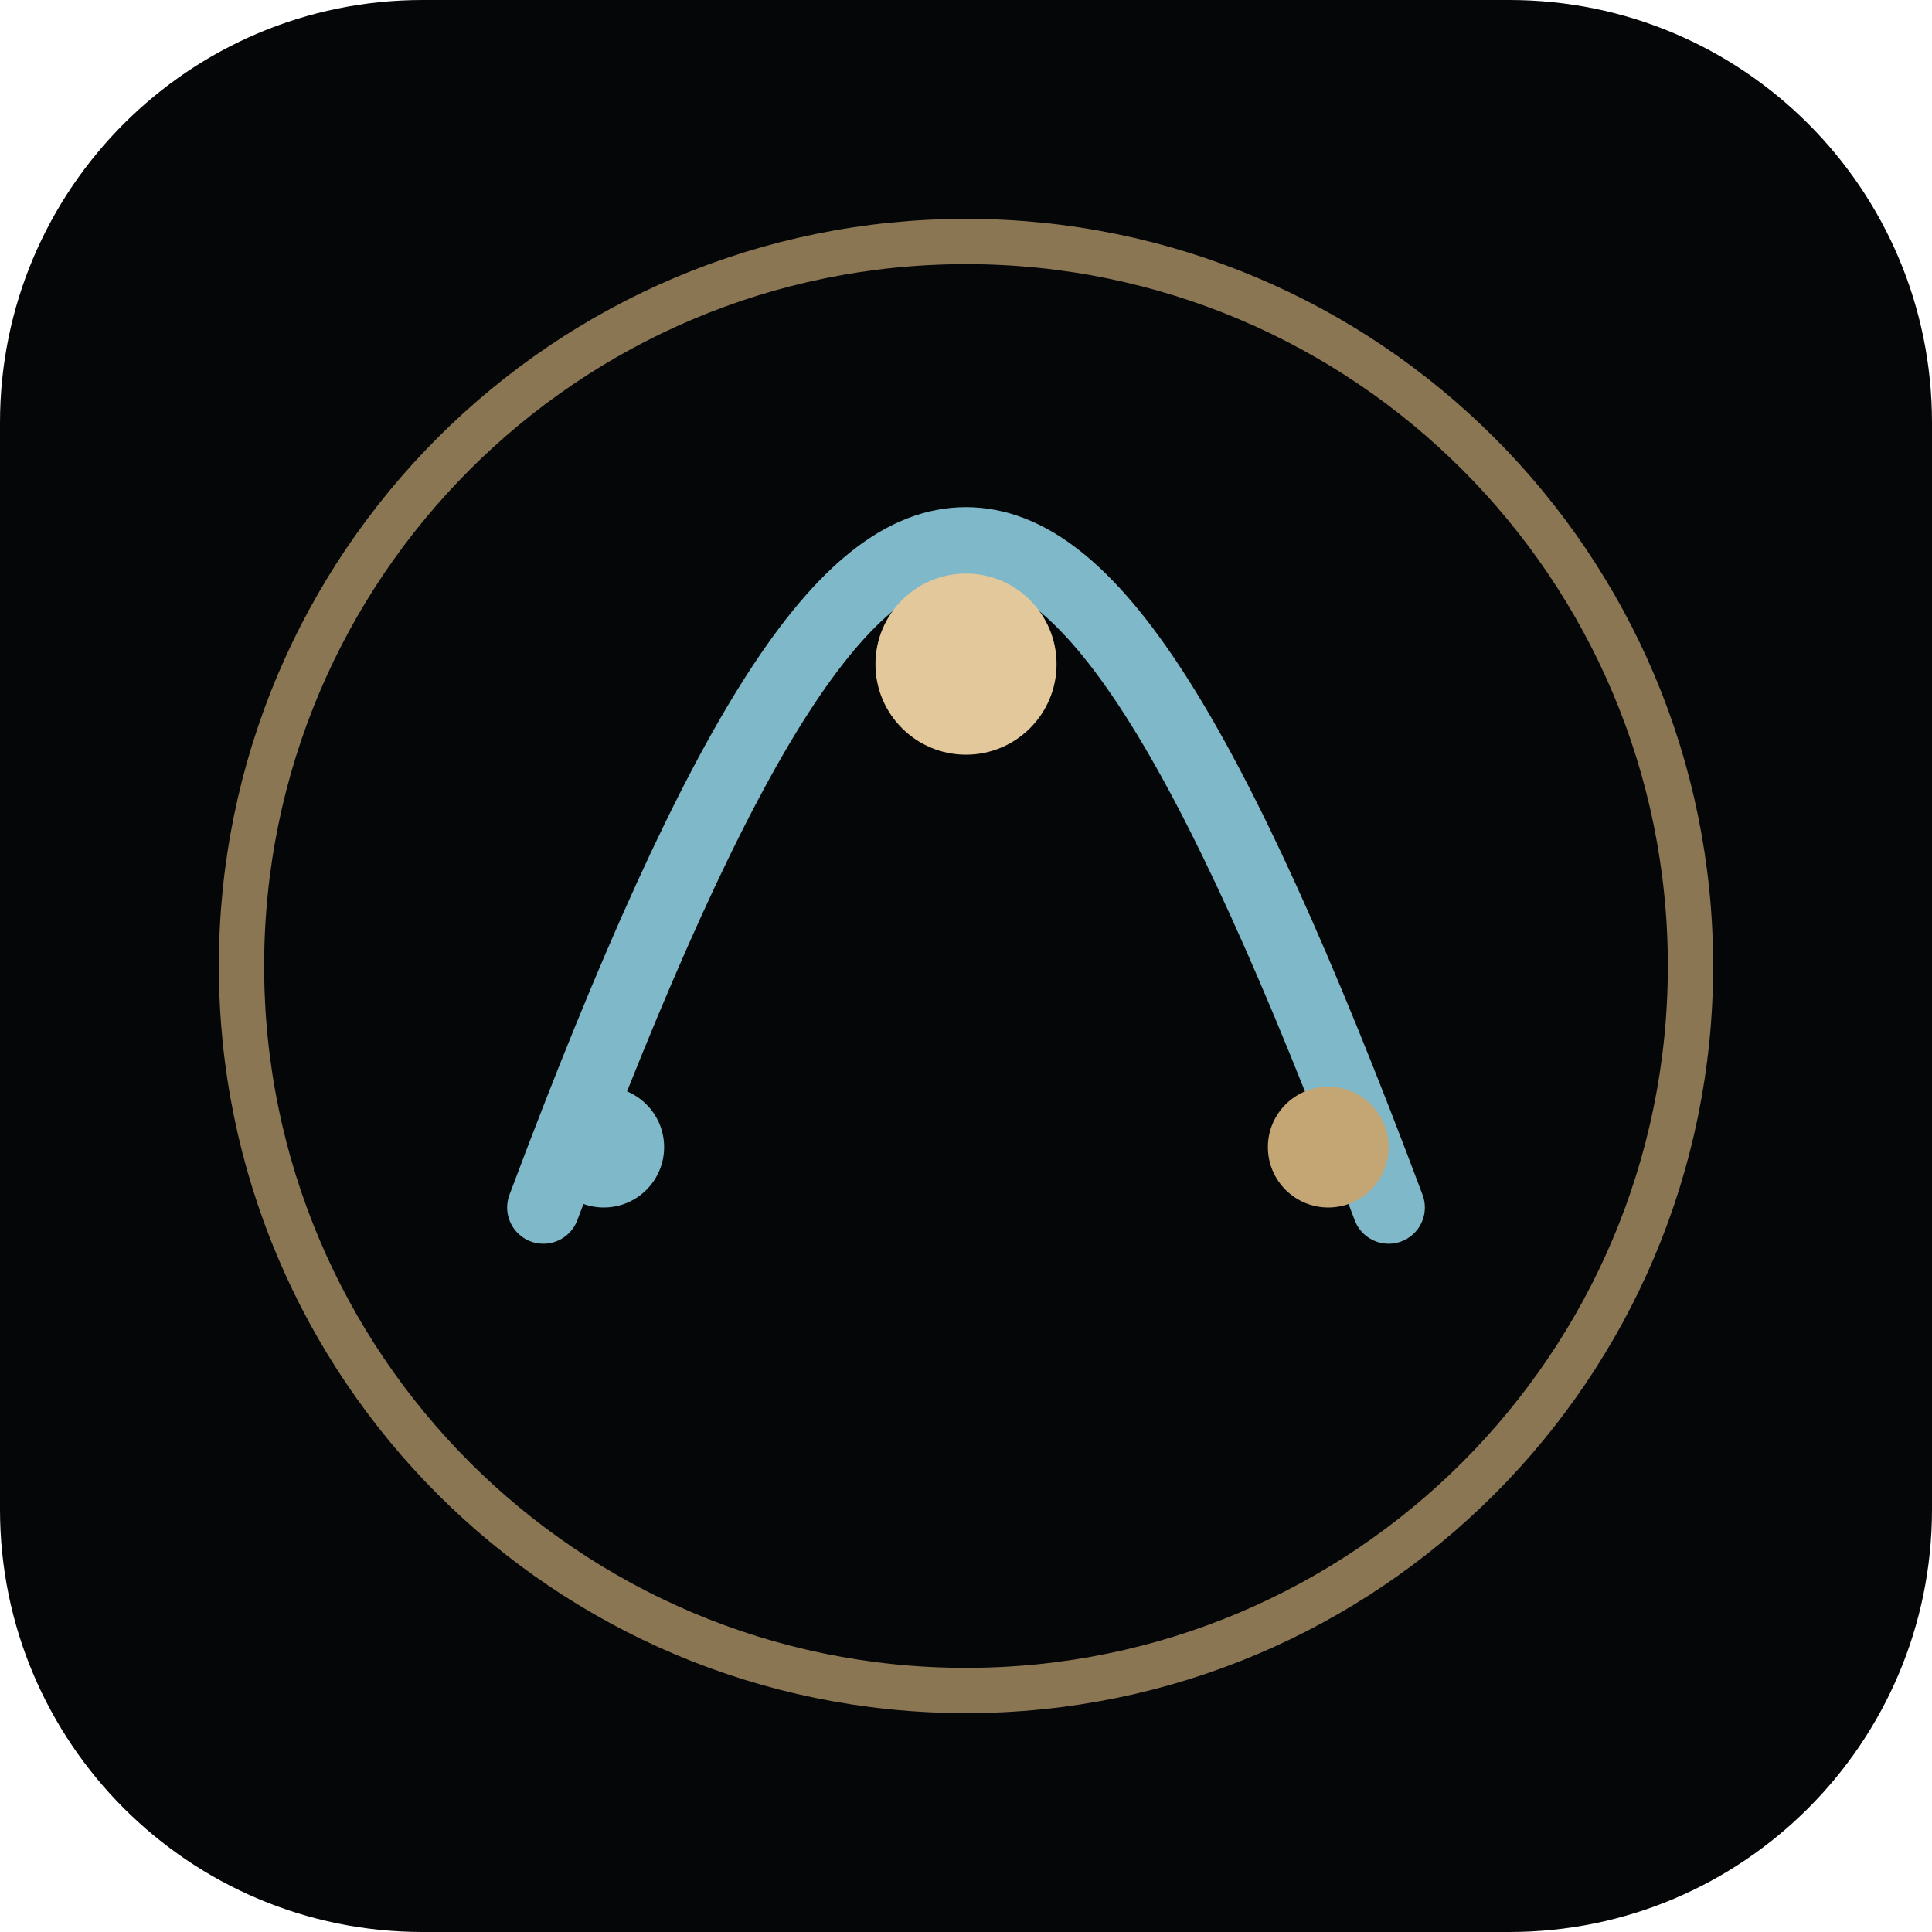
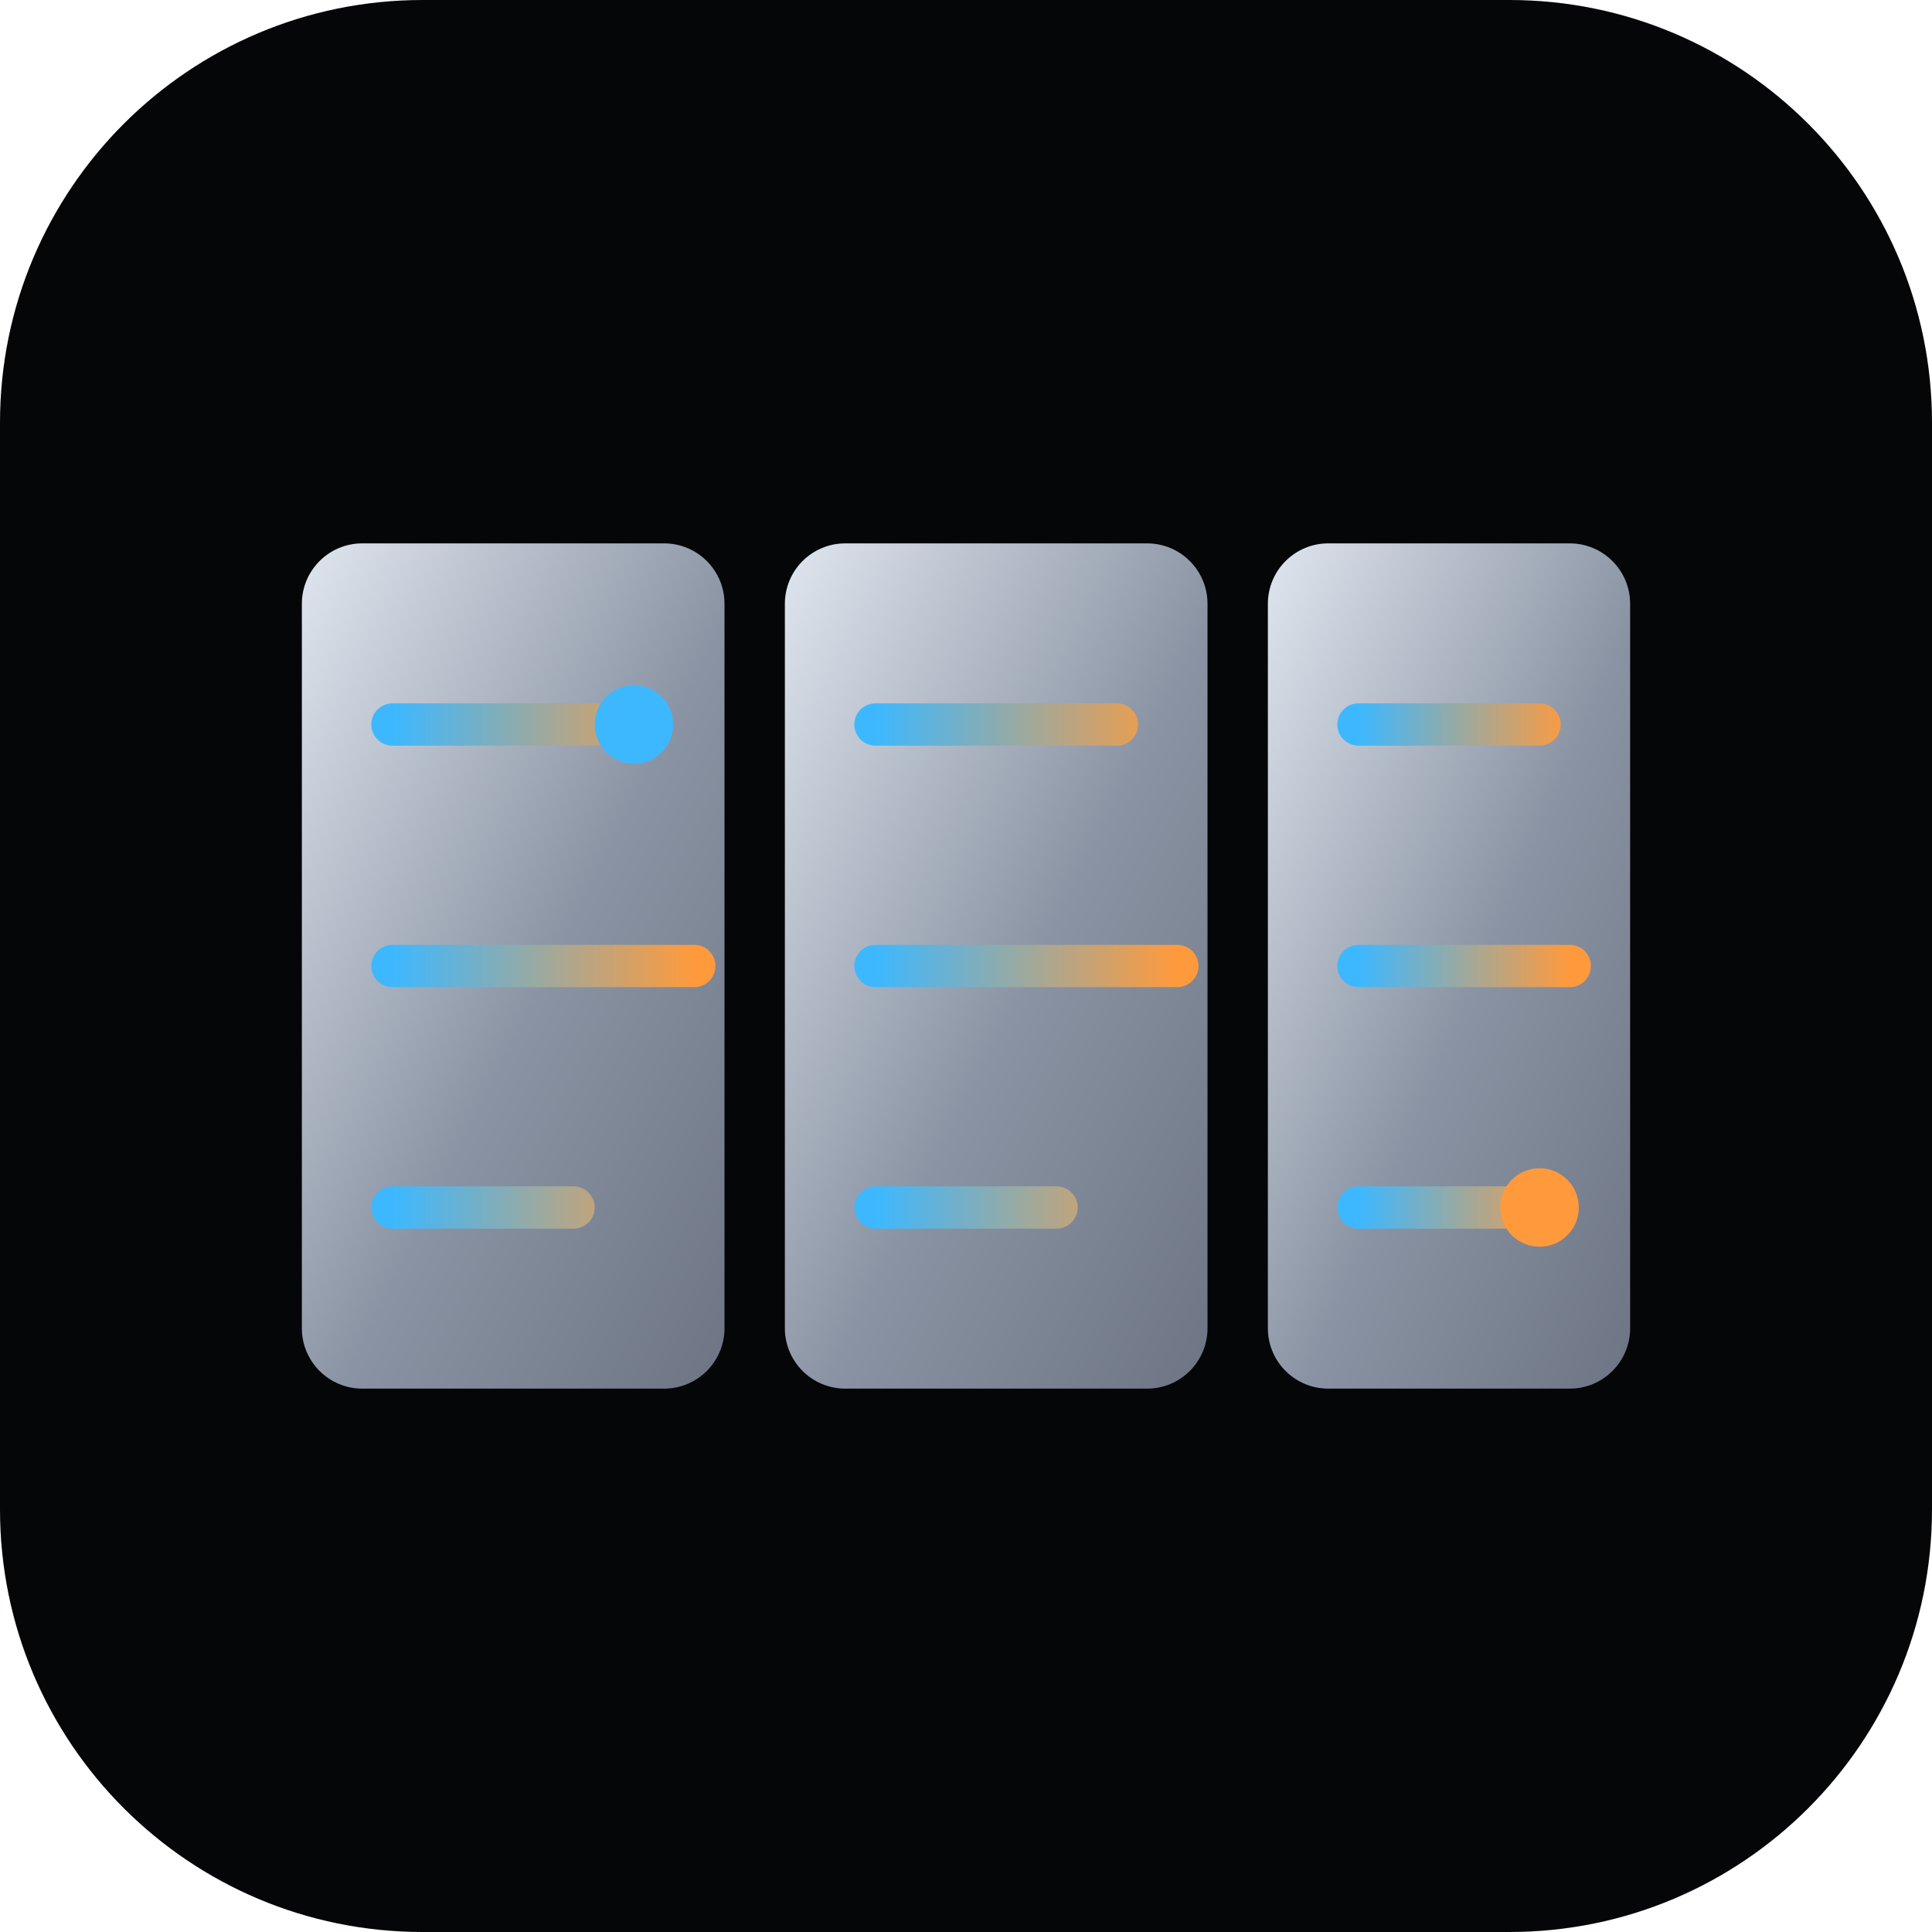
<svg xmlns="http://www.w3.org/2000/svg" viewBox="0 0 64 64" fill="none">
  <rect width="64" height="64" rx="14" fill="#050608" />
-   <circle cx="32" cy="32" r="24" stroke="#c4a574" stroke-width="1.5" opacity="0.7" />
-   <path d="M18 40c6-16 10-22 14-22s8 6 14 22" stroke="#7eb8c9" stroke-width="2.4" stroke-linecap="round" />
-   <circle cx="32" cy="22" r="3" fill="#e2c89a" />
-   <circle cx="20" cy="38" r="2" fill="#7eb8c9" />
-   <circle cx="44" cy="38" r="2" fill="#c4a574" />
+   <defs>
+     <linearGradient id="m" x1="0" y1="0" x2="1" y2="1">
+       <stop offset="0%" stop-color="#dfe6ef" />
+       <stop offset="55%" stop-color="#8a93a3" />
+       <stop offset="100%" stop-color="#6d7584" />
+     </linearGradient>
+     <linearGradient id="c" x1="0" y1="0.5" x2="1" y2="0.5">
+       <stop offset="0%" stop-color="#3db8ff" />
+       <stop offset="100%" stop-color="#ff9a3c" />
+     </linearGradient>
+   </defs>
+   <rect x="10" y="18" width="14" height="28" rx="2" fill="url(#m)" />
+   <rect x="26" y="18" width="14" height="28" rx="2" fill="url(#m)" />
+   <rect x="42" y="18" width="12" height="28" rx="2" fill="url(#m)" />
+   <path d="M13 24h8M13 32h10M13 40h6" stroke="url(#c)" stroke-width="1.4" stroke-linecap="round" />
+   <path d="M29 24h8M29 32h10M29 40h6" stroke="url(#c)" stroke-width="1.4" stroke-linecap="round" />
+   <path d="M45 24h6M45 32h7M45 40h5" stroke="url(#c)" stroke-width="1.4" stroke-linecap="round" />
+   <circle cx="21" cy="24" r="1.3" fill="#3db8ff" />
+   <circle cx="51" cy="40" r="1.3" fill="#ff9a3c" />
</svg>
